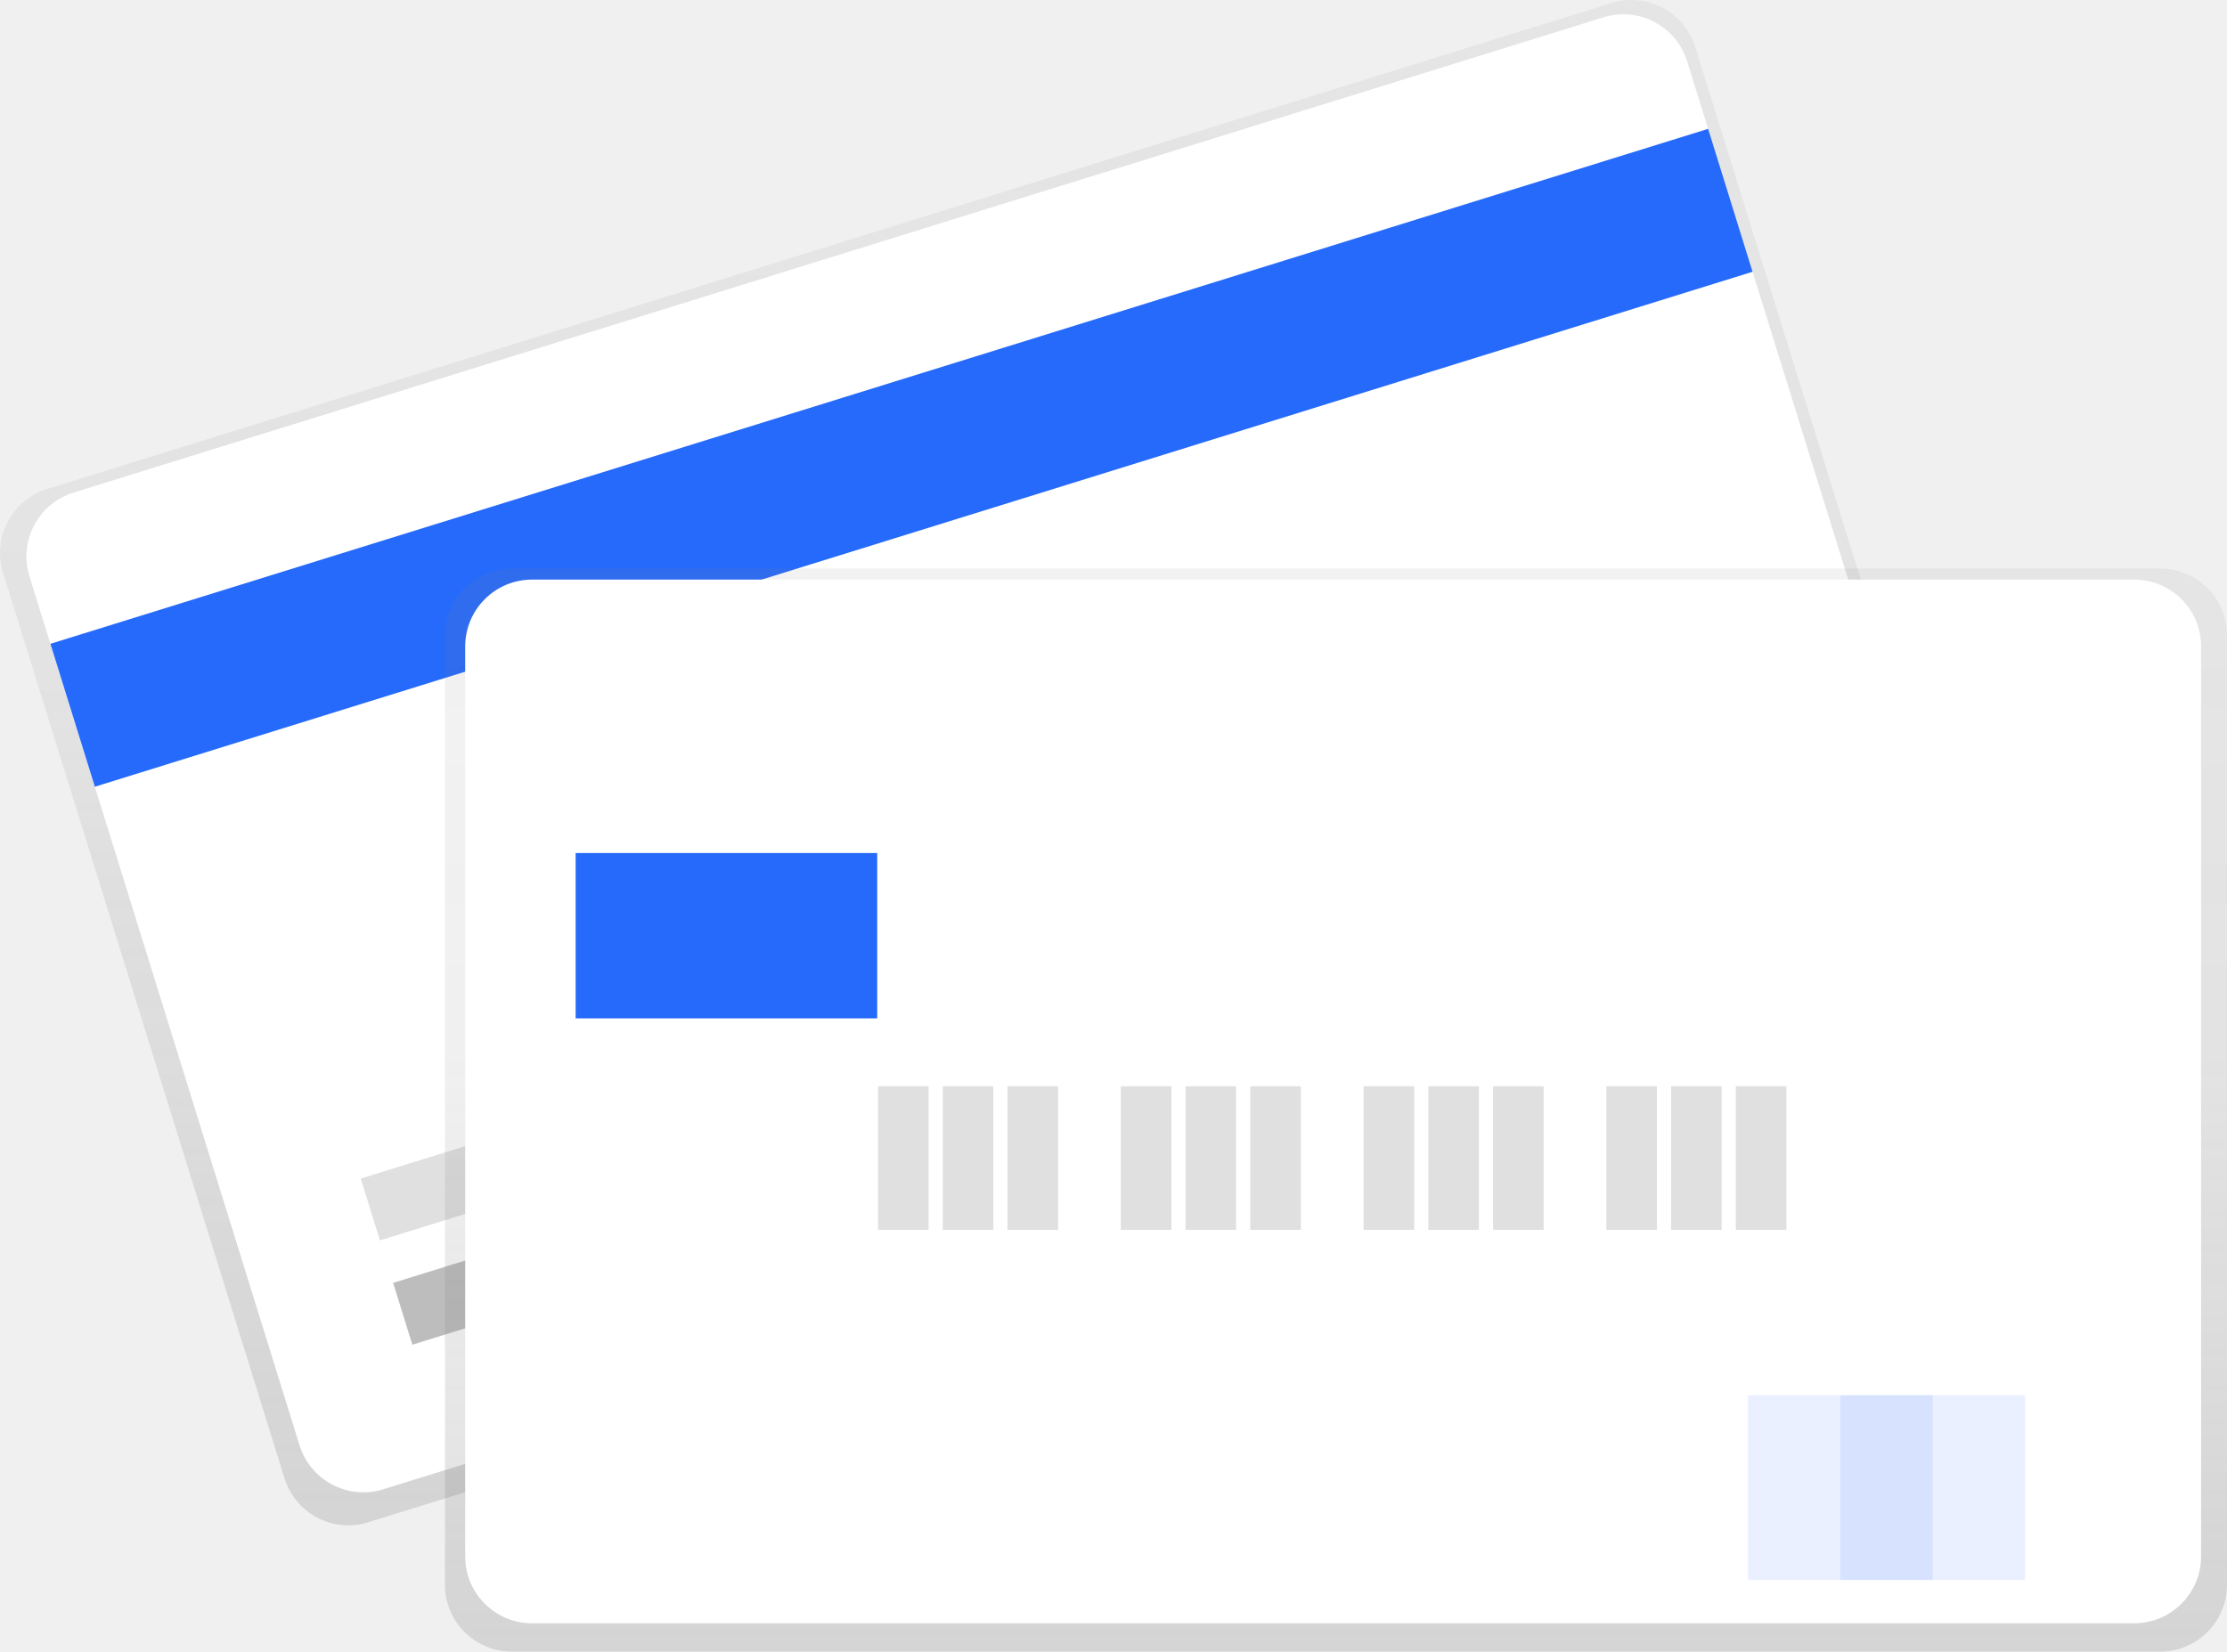
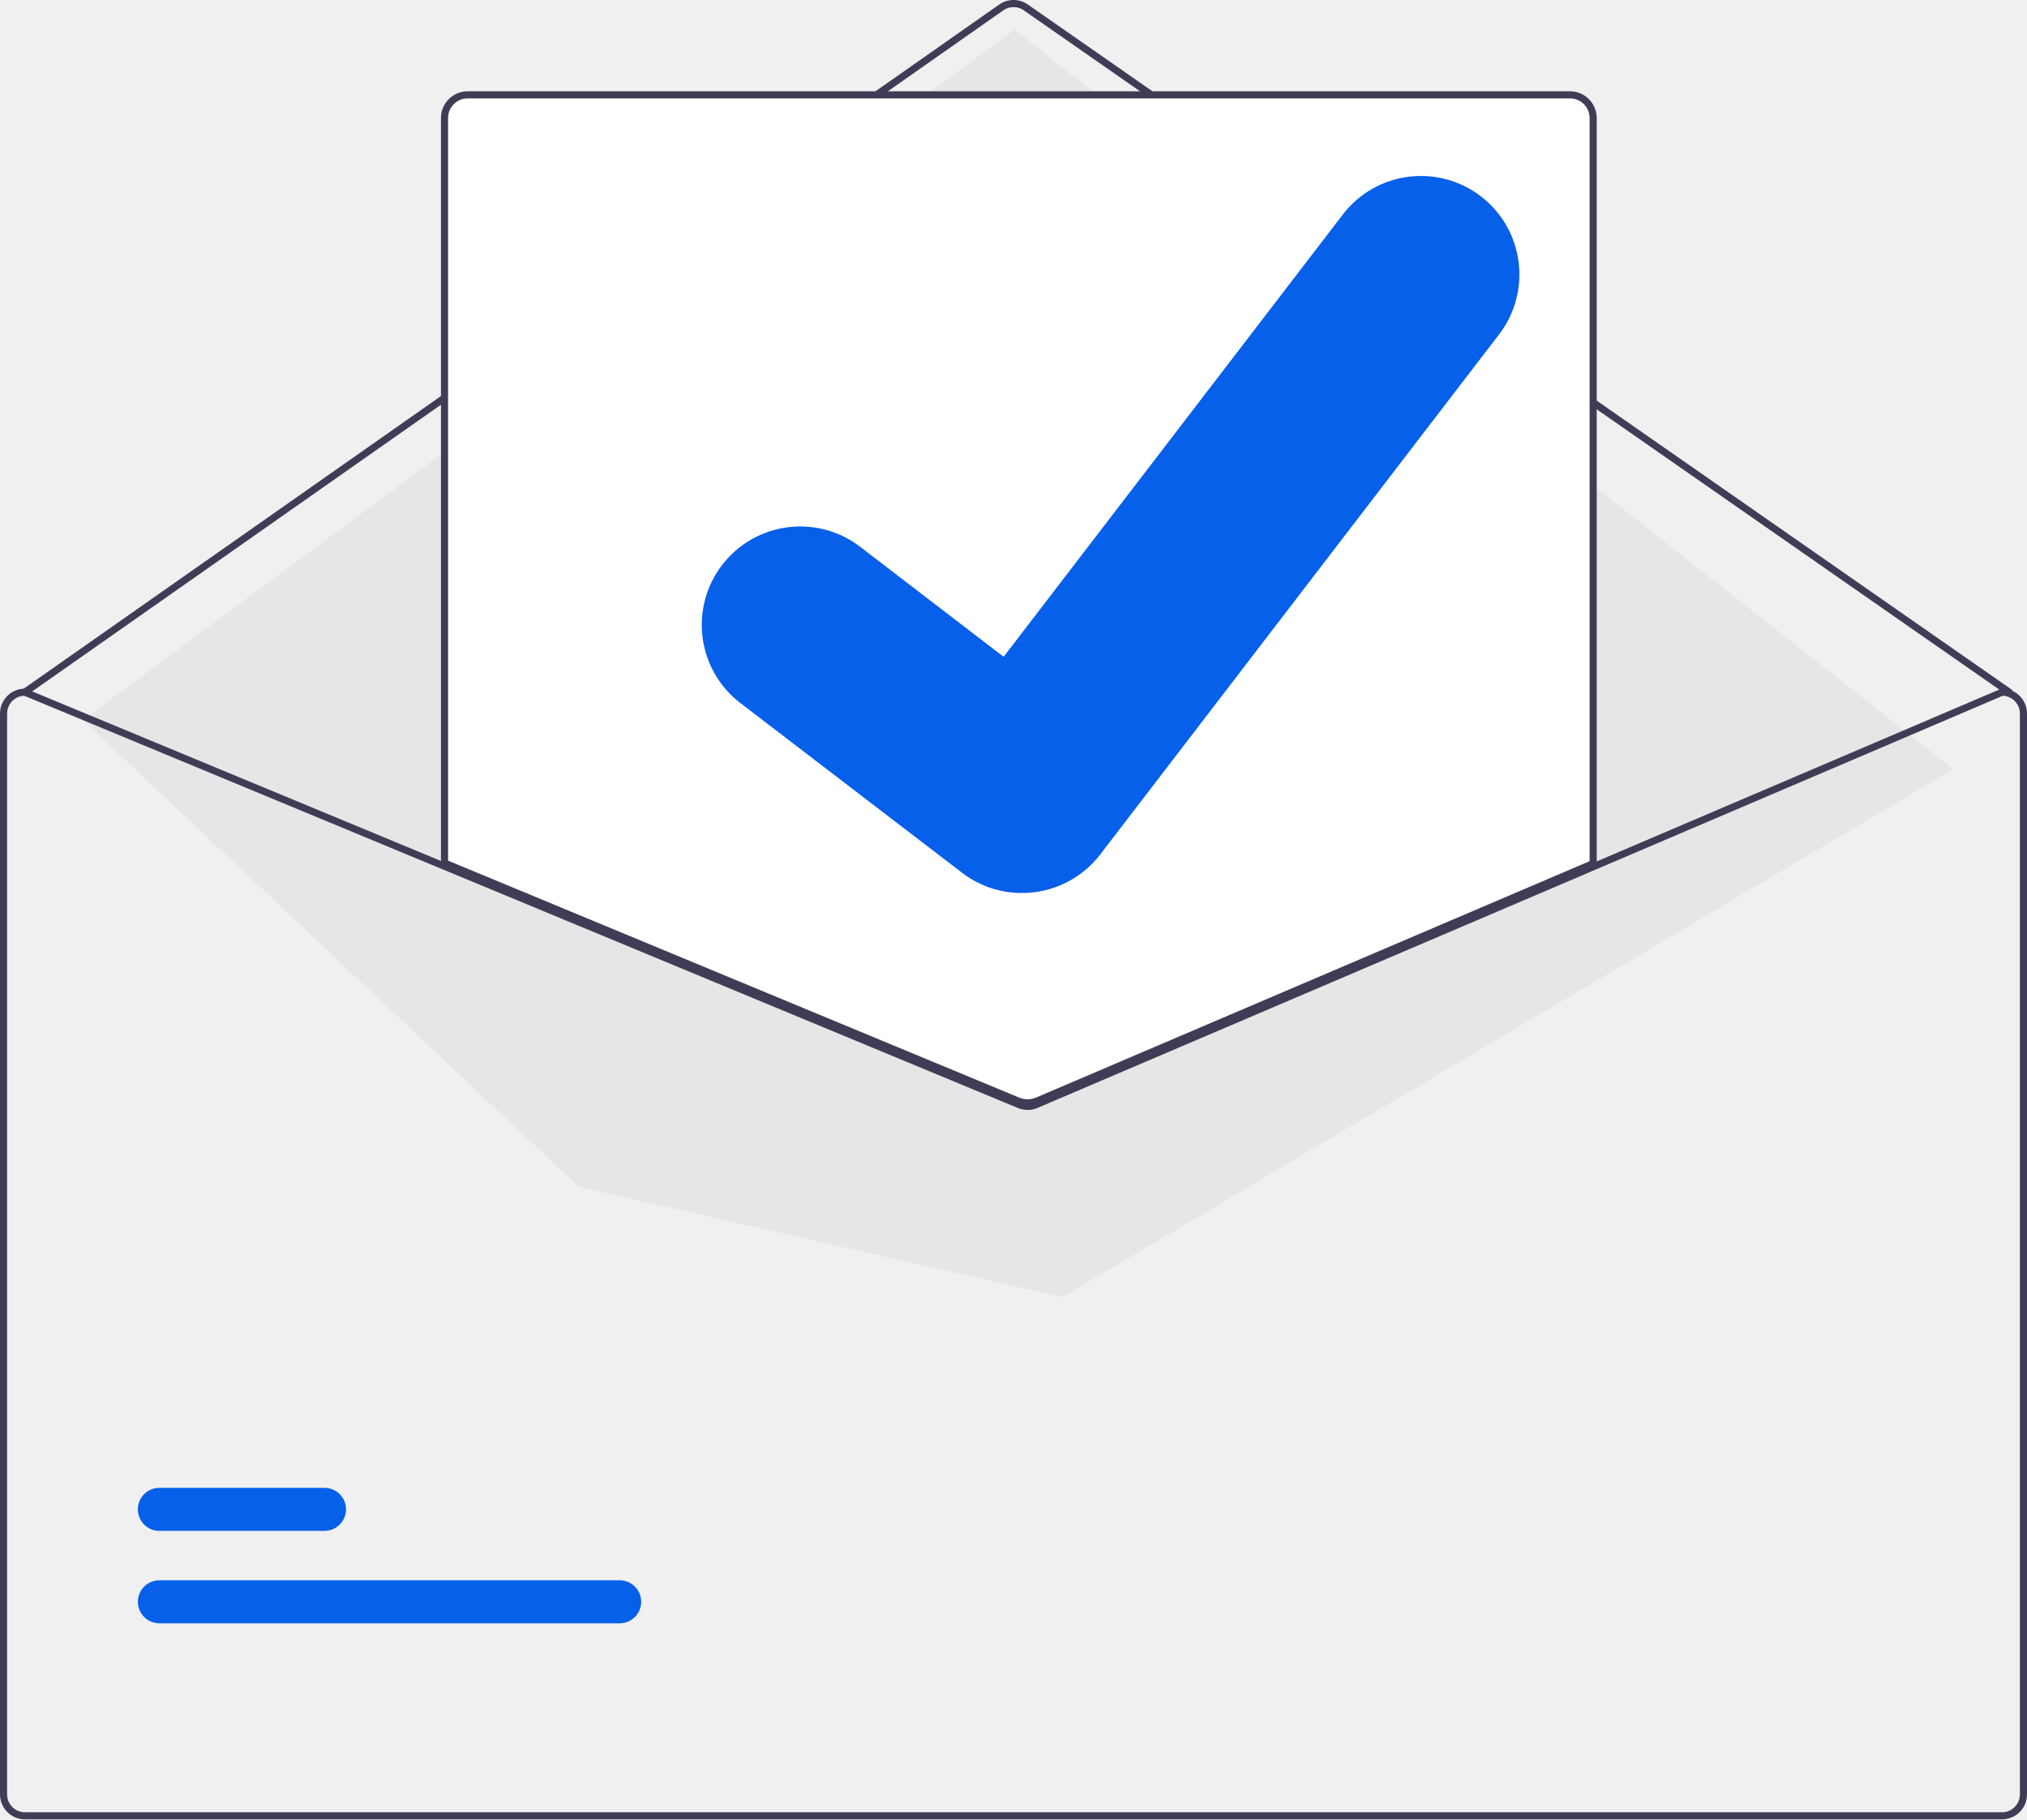
- <svg xmlns="http://www.w3.org/2000/svg" xmlns:xlink="http://www.w3.org/1999/xlink" id="f1410098-b6ef-424e-beee-8c1519bc1d1f" data-name="Layer 1" width="915.688" height="679.276" viewBox="0 0 915.688 679.276">
-   <defs>
-     <linearGradient id="b5076013-d6c0-4649-8f63-d536232108ef" x1="549.234" y1="734.772" x2="549.234" y2="126.569" gradientTransform="matrix(0.97485, 0.30762, -0.30291, 0.99, 144.203, -171.2892)" gradientUnits="userSpaceOnUse">
-       <stop offset="0" stop-color="gray" stop-opacity="0.25" />
-       <stop offset="0.535" stop-color="gray" stop-opacity="0.12" />
-       <stop offset="1" stop-color="gray" stop-opacity="0.1" />
-     </linearGradient>
-     <linearGradient id="be72c466-93ff-4e9c-a64c-30b94918ee69" x1="549.323" y1="679.276" x2="549.323" y2="233.836" gradientTransform="matrix(1, 0, 0, 1, 0, 0)" xlink:href="#b5076013-d6c0-4649-8f63-d536232108ef" />
-   </defs>
-   <rect x="184.857" y="201.53" width="728.622" height="445.002" rx="27.5" transform="translate(-243.2458 71.69262) rotate(-17.2615)" fill="url(#b5076013-d6c0-4649-8f63-d536232108ef)" />
-   <rect x="193.72" y="205.56" width="713.756" height="429.252" rx="27.5" transform="translate(-242.0406 71.94381) rotate(-17.2615)" fill="#fff" />
-   <rect x="155.952" y="267.861" width="713.756" height="61.559" transform="translate(-207.6751 55.26252) rotate(-17.2615)" fill="#266afb" />
-   <rect x="303.669" y="610.488" width="181.351" height="26.62" transform="translate(-309.4966 34.74867) rotate(-17.2615)" fill="#bdbdbd" />
-   <rect x="287.342" y="547.841" width="314.452" height="26.62" transform="translate(-288.6453 46.83008) rotate(-17.2615)" fill="#e0e0e0" />
-   <rect x="182.958" y="233.836" width="732.73" height="445.44" rx="27.5" fill="url(#be72c466-93ff-4e9c-a64c-30b94918ee69)" />
-   <rect x="191.277" y="238.378" width="713.756" height="429.252" rx="27.5" fill="#fff" />
-   <rect x="361.013" y="446.76" width="20.797" height="59.064" fill="#e0e0e0" />
-   <rect x="387.633" y="446.76" width="20.797" height="59.064" fill="#e0e0e0" />
-   <rect x="414.253" y="446.76" width="20.797" height="59.064" fill="#e0e0e0" />
-   <rect x="460.839" y="446.76" width="20.797" height="59.064" fill="#e0e0e0" />
-   <rect x="487.459" y="446.76" width="20.797" height="59.064" fill="#e0e0e0" />
-   <rect x="514.079" y="446.76" width="20.797" height="59.064" fill="#e0e0e0" />
-   <rect x="560.665" y="446.76" width="20.797" height="59.064" fill="#e0e0e0" />
-   <rect x="587.285" y="446.76" width="20.797" height="59.064" fill="#e0e0e0" />
-   <rect x="613.905" y="446.76" width="20.797" height="59.064" fill="#e0e0e0" />
-   <rect x="660.491" y="446.76" width="20.797" height="59.064" fill="#e0e0e0" />
-   <rect x="687.111" y="446.76" width="20.797" height="59.064" fill="#e0e0e0" />
-   <rect x="713.731" y="446.76" width="20.797" height="59.064" fill="#e0e0e0" />
-   <rect x="236.688" y="350.836" width="124" height="68" fill="#266afb" />
-   <rect x="718.688" y="573.836" width="76" height="76" fill="#266afb" opacity="0.1" />
-   <rect x="756.688" y="573.836" width="76" height="76" fill="#266afb" opacity="0.1" />
+ <svg xmlns="http://www.w3.org/2000/svg" data-name="Layer 1" width="570" height="511.675" viewBox="0 0 570 511.675">
+   <path d="M879.999,389.837a.997.997,0,0,1-.571-.179L602.87,197.055a5.015,5.015,0,0,0-5.729.01L322.574,389.656a1,1,0,0,1-1.149-1.638l274.567-192.592a7.022,7.022,0,0,1,8.02-.013l276.559,192.603a1,1,0,0,1-.572,1.821Z" transform="translate(-315 -194.1626)" fill="#3f3d56" />
+   <polygon points="23.264 202.502 285.276 8.319 549.276 216.319 298.776 364.819 162.776 333.819 23.264 202.502" fill="#e6e6e6" />
+   <path d="M489.256,650.704H359.815a6.047,6.047,0,1,1,0-12.095H489.256a6.047,6.047,0,1,1,0,12.095Z" transform="translate(-315 -194.1626)" fill="#0660e9" />
+   <path d="M406.256,624.704H359.815a6.047,6.047,0,1,1,0-12.095h46.44a6.047,6.047,0,1,1,0,12.095Z" transform="translate(-315 -194.1626)" fill="#0660e9" />
+   <path d="M603.96,504.822a7.564,7.564,0,0,1-2.869-.562L439.5,437.211v-209.874a7.008,7.008,0,0,1,7-7h310a7.008,7.008,0,0,1,7,7v210.02l-.304.13L606.916,504.227A7.616,7.616,0,0,1,603.96,504.822Z" transform="translate(-315 -194.1626)" fill="#fff" />
+   <path d="M603.96,505.322a8.072,8.072,0,0,1-3.06-.599L439,437.545v-210.208a7.509,7.509,0,0,1,7.5-7.5h310a7.509,7.509,0,0,1,7.5,7.5V437.688l-156.888,66.999A8.11,8.11,0,0,1,603.96,505.322Zm-162.96-69.112,160.663,66.665a6.118,6.118,0,0,0,4.668-.028l155.669-66.479V227.337a5.507,5.507,0,0,0-5.5-5.5h-310a5.507,5.507,0,0,0-5.5,5.5Z" transform="translate(-315 -194.1626)" fill="#3f3d56" />
+   <path d="M878,387.837h-.2L763,436.857l-157.07,67.07a5.066,5.066,0,0,1-3.88.02L440,436.717l-117.62-48.8-.18-.08H322a7.008,7.008,0,0,0-7,7v304a7.008,7.008,0,0,0,7,7H878a7.008,7.008,0,0,0,7-7v-304A7.008,7.008,0,0,0,878,387.837Zm5,311a5.002,5.002,0,0,1-5,5H322a5.002,5.002,0,0,1-5-5v-304a5.011,5.011,0,0,1,4.81-5L440,438.877l161.28,66.92a7.121,7.121,0,0,0,5.44-.03L763,439.027l115.2-49.19a5.016,5.016,0,0,1,4.8,5Z" transform="translate(-315 -194.1626)" fill="#3f3d56" />
+   <path d="M602.345,445.31a27.499,27.499,0,0,1-16.546-5.496l-.296-.222-62.311-47.708a27.683,27.683,0,1,1,33.674-43.949l40.36,30.948,95.378-124.387a27.682,27.682,0,0,1,38.813-5.124l-.593.805.608-.793a27.714,27.714,0,0,1,5.124,38.813L624.369,434.506A27.694,27.694,0,0,1,602.345,445.31Z" transform="translate(-315 -194.1626)" fill="#0660e9" />
</svg>
